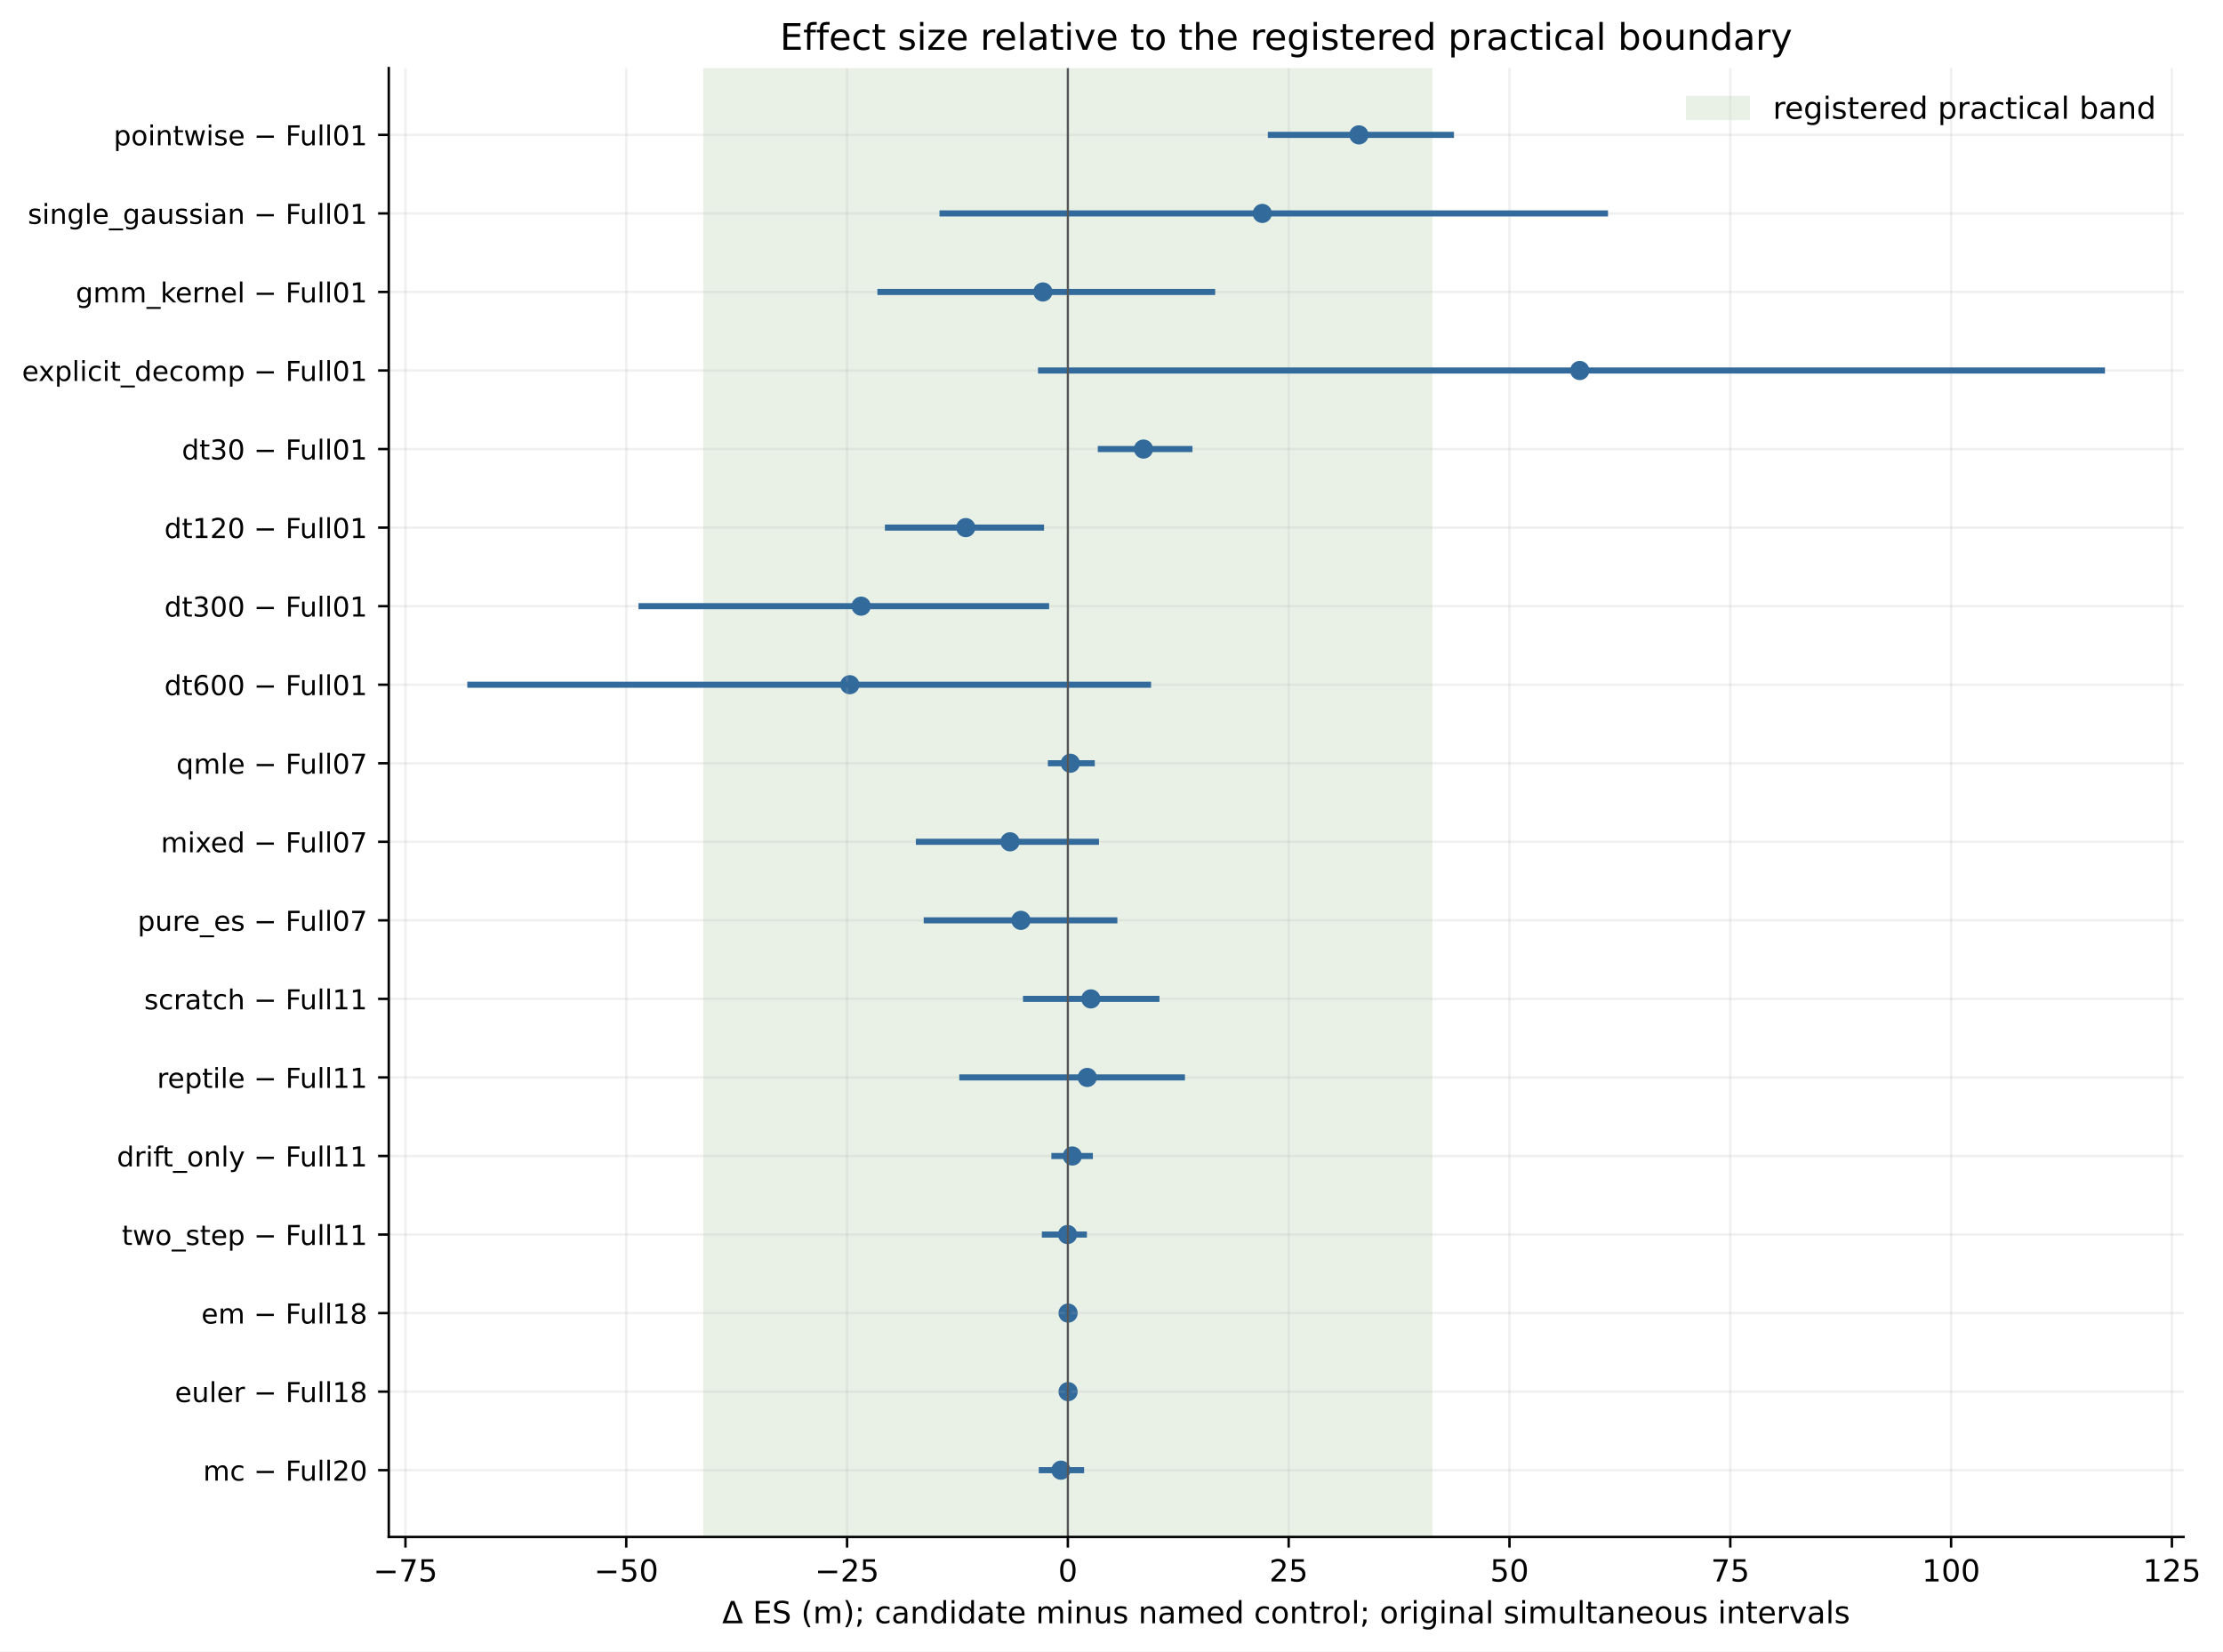
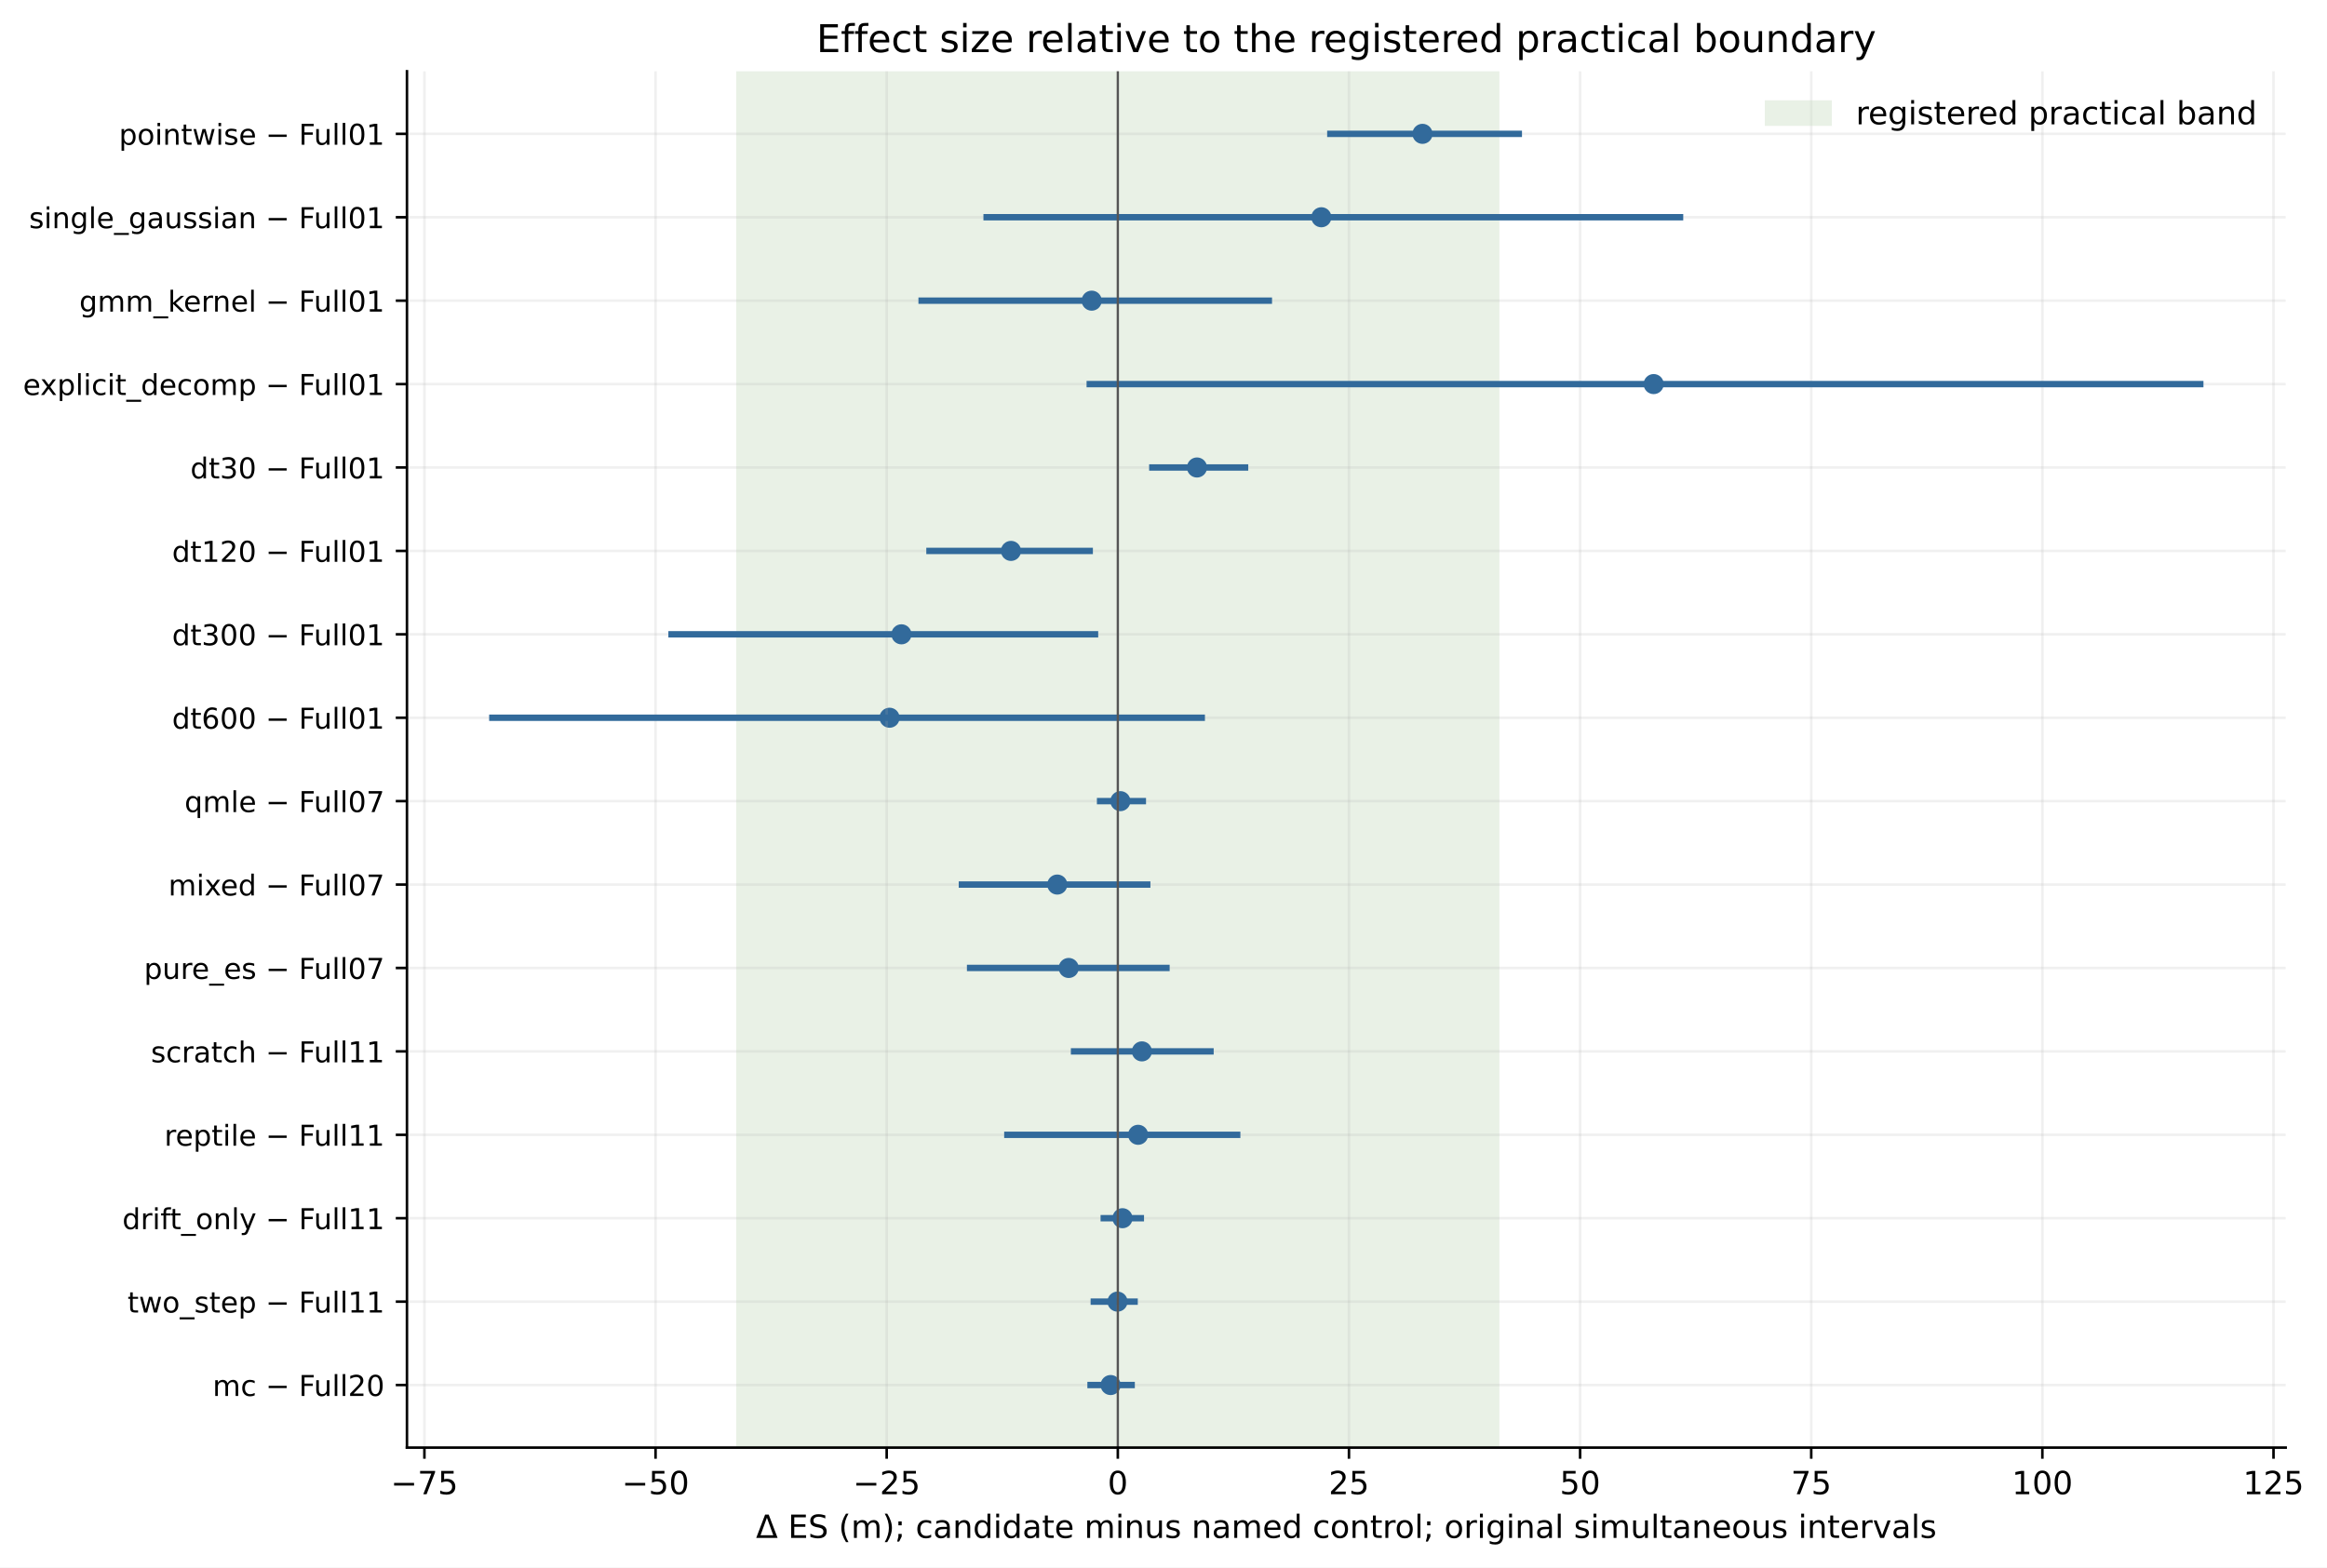
- <svg xmlns="http://www.w3.org/2000/svg" xmlns:xlink="http://www.w3.org/1999/xlink" width="728.4pt" height="541.2pt" viewBox="0 0 728.4 541.2" version="1.1">
+ <svg xmlns="http://www.w3.org/2000/svg" xmlns:xlink="http://www.w3.org/1999/xlink" width="728.4pt" height="490.8pt" viewBox="0 0 728.4 490.8" version="1.1">
  <defs>
    <style type="text/css">*{stroke-linejoin: round; stroke-linecap: butt}</style>
  </defs>
  <g id="figure_1">
    <g id="patch_1">
-       <path d="M 0 541.2  L 728.4 541.2  L 728.4 0  L 0 0  z " style="fill: #ffffff" />
+       <path d="M 0 490.8  L 728.4 490.8  L 728.4 0  L 0 0  z " style="fill: #ffffff" />
    </g>
    <g id="axes_1">
      <g id="patch_2">
-         <path d="M 127.386 503.643  L 715.459 503.643  L 715.459 22.318  L 127.386 22.318  z " style="fill: #ffffff" />
+         <path d="M 127.386 453.243  L 715.459 453.243  L 715.459 22.318  L 127.386 22.318  z " style="fill: #ffffff" />
      </g>
      <g id="patch_3">
-         <path d="M 230.957 503.643  L 468.848 503.643  L 468.848 22.318  L 230.957 22.318  z " clip-path="url(#p36a657b83f)" style="fill: #c7dcc1; opacity: 0.4; stroke: #c7dcc1; stroke-linejoin: miter" />
+         <path d="M 230.957 453.243  L 468.848 453.243  L 468.848 22.318  L 230.957 22.318  z " clip-path="url(#p48a13533ab)" style="fill: #c7dcc1; opacity: 0.4; stroke: #c7dcc1; stroke-linejoin: miter" />
      </g>
      <g id="PathCollection_1">
        <defs>
-           <path id="m4531191819" d="M 0 2.646  C 0.702 2.646 1.375 2.367 1.871 1.871  C 2.367 1.375 2.646 0.702 2.646 0  C 2.646 -0.702 2.367 -1.375 1.871 -1.871  C 1.375 -2.367 0.702 -2.646 0 -2.646  C -0.702 -2.646 -1.375 -2.367 -1.871 -1.871  C -2.367 -1.375 -2.646 -0.702 -2.646 0  C -2.646 0.702 -2.367 1.375 -1.871 1.871  C -1.375 2.367 -0.702 2.646 0 2.646  z " style="stroke: #326a9b" />
+           <path id="mdf2341ce62" d="M 0 2.646  C 0.702 2.646 1.375 2.367 1.871 1.871  C 2.367 1.375 2.646 0.702 2.646 0  C 2.646 -0.702 2.367 -1.375 1.871 -1.871  C 1.375 -2.367 0.702 -2.646 0 -2.646  C -0.702 -2.646 -1.375 -2.367 -1.871 -1.871  C -2.367 -1.375 -2.646 -0.702 -2.646 0  C -2.646 0.702 -2.367 1.375 -1.871 1.871  C -1.375 2.367 -0.702 2.646 0 2.646  z " style="stroke: #326a9b" />
        </defs>
-         <g clip-path="url(#p36a657b83f)">
-           <use xlink:href="#m4531191819" x="445.269" y="44.197" style="fill: #326a9b; stroke: #326a9b" />
+         <g clip-path="url(#p48a13533ab)">
+           <use xlink:href="#mdf2341ce62" x="445.269" y="41.906" style="fill: #326a9b; stroke: #326a9b" />
        </g>
      </g>
      <g id="PathCollection_2">
-         <g clip-path="url(#p36a657b83f)">
-           <use xlink:href="#m4531191819" x="413.611" y="69.936" style="fill: #326a9b; stroke: #326a9b" />
+         <g clip-path="url(#p48a13533ab)">
+           <use xlink:href="#mdf2341ce62" x="413.611" y="68.022" style="fill: #326a9b; stroke: #326a9b" />
        </g>
      </g>
      <g id="PathCollection_3">
-         <g clip-path="url(#p36a657b83f)">
-           <use xlink:href="#m4531191819" x="341.723" y="95.675" style="fill: #326a9b; stroke: #326a9b" />
+         <g clip-path="url(#p48a13533ab)">
+           <use xlink:href="#mdf2341ce62" x="341.723" y="94.139" style="fill: #326a9b; stroke: #326a9b" />
        </g>
      </g>
      <g id="PathCollection_4">
-         <g clip-path="url(#p36a657b83f)">
-           <use xlink:href="#m4531191819" x="517.632" y="121.414" style="fill: #326a9b; stroke: #326a9b" />
+         <g clip-path="url(#p48a13533ab)">
+           <use xlink:href="#mdf2341ce62" x="517.632" y="120.256" style="fill: #326a9b; stroke: #326a9b" />
        </g>
      </g>
      <g id="PathCollection_5">
-         <g clip-path="url(#p36a657b83f)">
-           <use xlink:href="#m4531191819" x="374.682" y="147.154" style="fill: #326a9b; stroke: #326a9b" />
+         <g clip-path="url(#p48a13533ab)">
+           <use xlink:href="#mdf2341ce62" x="374.682" y="146.372" style="fill: #326a9b; stroke: #326a9b" />
        </g>
      </g>
      <g id="PathCollection_6">
-         <g clip-path="url(#p36a657b83f)">
-           <use xlink:href="#m4531191819" x="316.455" y="172.893" style="fill: #326a9b; stroke: #326a9b" />
+         <g clip-path="url(#p48a13533ab)">
+           <use xlink:href="#mdf2341ce62" x="316.455" y="172.489" style="fill: #326a9b; stroke: #326a9b" />
        </g>
      </g>
      <g id="PathCollection_7">
-         <g clip-path="url(#p36a657b83f)">
-           <use xlink:href="#m4531191819" x="282.169" y="198.632" style="fill: #326a9b; stroke: #326a9b" />
+         <g clip-path="url(#p48a13533ab)">
+           <use xlink:href="#mdf2341ce62" x="282.169" y="198.606" style="fill: #326a9b; stroke: #326a9b" />
        </g>
      </g>
      <g id="PathCollection_8">
-         <g clip-path="url(#p36a657b83f)">
-           <use xlink:href="#m4531191819" x="278.445" y="224.372" style="fill: #326a9b; stroke: #326a9b" />
+         <g clip-path="url(#p48a13533ab)">
+           <use xlink:href="#mdf2341ce62" x="278.445" y="224.722" style="fill: #326a9b; stroke: #326a9b" />
        </g>
      </g>
      <g id="PathCollection_9">
-         <g clip-path="url(#p36a657b83f)">
-           <use xlink:href="#m4531191819" x="350.7" y="250.111" style="fill: #326a9b; stroke: #326a9b" />
+         <g clip-path="url(#p48a13533ab)">
+           <use xlink:href="#mdf2341ce62" x="350.7" y="250.839" style="fill: #326a9b; stroke: #326a9b" />
        </g>
      </g>
      <g id="PathCollection_10">
-         <g clip-path="url(#p36a657b83f)">
-           <use xlink:href="#m4531191819" x="330.946" y="275.85" style="fill: #326a9b; stroke: #326a9b" />
+         <g clip-path="url(#p48a13533ab)">
+           <use xlink:href="#mdf2341ce62" x="330.946" y="276.956" style="fill: #326a9b; stroke: #326a9b" />
        </g>
      </g>
      <g id="PathCollection_11">
-         <g clip-path="url(#p36a657b83f)">
-           <use xlink:href="#m4531191819" x="334.525" y="301.59" style="fill: #326a9b; stroke: #326a9b" />
+         <g clip-path="url(#p48a13533ab)">
+           <use xlink:href="#mdf2341ce62" x="334.525" y="303.072" style="fill: #326a9b; stroke: #326a9b" />
        </g>
      </g>
      <g id="PathCollection_12">
-         <g clip-path="url(#p36a657b83f)">
-           <use xlink:href="#m4531191819" x="357.437" y="327.329" style="fill: #326a9b; stroke: #326a9b" />
+         <g clip-path="url(#p48a13533ab)">
+           <use xlink:href="#mdf2341ce62" x="357.437" y="329.189" style="fill: #326a9b; stroke: #326a9b" />
        </g>
      </g>
      <g id="PathCollection_13">
-         <g clip-path="url(#p36a657b83f)">
-           <use xlink:href="#m4531191819" x="356.254" y="353.068" style="fill: #326a9b; stroke: #326a9b" />
+         <g clip-path="url(#p48a13533ab)">
+           <use xlink:href="#mdf2341ce62" x="356.254" y="355.306" style="fill: #326a9b; stroke: #326a9b" />
        </g>
      </g>
      <g id="PathCollection_14">
-         <g clip-path="url(#p36a657b83f)">
-           <use xlink:href="#m4531191819" x="351.363" y="378.808" style="fill: #326a9b; stroke: #326a9b" />
+         <g clip-path="url(#p48a13533ab)">
+           <use xlink:href="#mdf2341ce62" x="351.363" y="381.422" style="fill: #326a9b; stroke: #326a9b" />
        </g>
      </g>
      <g id="PathCollection_15">
-         <g clip-path="url(#p36a657b83f)">
-           <use xlink:href="#m4531191819" x="349.798" y="404.547" style="fill: #326a9b; stroke: #326a9b" />
+         <g clip-path="url(#p48a13533ab)">
+           <use xlink:href="#mdf2341ce62" x="349.798" y="407.539" style="fill: #326a9b; stroke: #326a9b" />
        </g>
      </g>
      <g id="PathCollection_16">
-         <g clip-path="url(#p36a657b83f)">
-           <use xlink:href="#m4531191819" x="349.976" y="430.286" style="fill: #326a9b; stroke: #326a9b" />
-         </g>
-       </g>
-       <g id="PathCollection_17">
-         <g clip-path="url(#p36a657b83f)">
-           <use xlink:href="#m4531191819" x="349.976" y="456.026" style="fill: #326a9b; stroke: #326a9b" />
-         </g>
-       </g>
-       <g id="PathCollection_18">
-         <g clip-path="url(#p36a657b83f)">
-           <use xlink:href="#m4531191819" x="347.647" y="481.765" style="fill: #326a9b; stroke: #326a9b" />
+         <g clip-path="url(#p48a13533ab)">
+           <use xlink:href="#mdf2341ce62" x="347.647" y="433.656" style="fill: #326a9b; stroke: #326a9b" />
        </g>
      </g>
      <g id="matplotlib.axis_1">
        <g id="xtick_1">
          <g id="line2d_1">
-             <path d="M 132.85 503.643  L 132.85 22.318  " clip-path="url(#p36a657b83f)" style="fill: none; stroke: #b0b0b0; stroke-opacity: 0.18; stroke-width: 0.8; stroke-linecap: square" />
+             <path d="M 132.85 453.243  L 132.85 22.318  " clip-path="url(#p48a13533ab)" style="fill: none; stroke: #b0b0b0; stroke-opacity: 0.18; stroke-width: 0.8; stroke-linecap: square" />
          </g>
          <g id="line2d_2">
            <defs>
-               <path id="m6f3a551aca" d="M 0 0  L 0 3.5  " style="stroke: #000000; stroke-width: 0.8" />
+               <path id="md1d6557e2c" d="M 0 0  L 0 3.5  " style="stroke: #000000; stroke-width: 0.8" />
            </defs>
            <g>
-               <use xlink:href="#m6f3a551aca" x="132.85" y="503.643" style="stroke: #000000; stroke-width: 0.8" />
+               <use xlink:href="#md1d6557e2c" x="132.85" y="453.243" style="stroke: #000000; stroke-width: 0.8" />
            </g>
          </g>
          <g id="text_1">
-             <text style="font: 10px 'DejaVu Sans'; text-anchor: middle" x="132.85" y="518.242" transform="rotate(-0 132.8501 518.2417)">−75</text>
+             <text style="font: 10px 'DejaVu Sans'; text-anchor: middle" x="132.85" y="467.842" transform="rotate(-0 132.8501 467.8417)">−75</text>
          </g>
        </g>
        <g id="xtick_2">
          <g id="line2d_3">
-             <path d="M 205.201 503.643  L 205.201 22.318  " clip-path="url(#p36a657b83f)" style="fill: none; stroke: #b0b0b0; stroke-opacity: 0.18; stroke-width: 0.8; stroke-linecap: square" />
+             <path d="M 205.201 453.243  L 205.201 22.318  " clip-path="url(#p48a13533ab)" style="fill: none; stroke: #b0b0b0; stroke-opacity: 0.18; stroke-width: 0.8; stroke-linecap: square" />
          </g>
          <g id="line2d_4">
            <g>
-               <use xlink:href="#m6f3a551aca" x="205.201" y="503.643" style="stroke: #000000; stroke-width: 0.8" />
+               <use xlink:href="#md1d6557e2c" x="205.201" y="453.243" style="stroke: #000000; stroke-width: 0.8" />
            </g>
          </g>
          <g id="text_2">
-             <text style="font: 10px 'DejaVu Sans'; text-anchor: middle" x="205.201" y="518.242" transform="rotate(-0 205.2008 518.2417)">−50</text>
+             <text style="font: 10px 'DejaVu Sans'; text-anchor: middle" x="205.201" y="467.842" transform="rotate(-0 205.2008 467.8417)">−50</text>
          </g>
        </g>
        <g id="xtick_3">
          <g id="line2d_5">
-             <path d="M 277.551 503.643  L 277.551 22.318  " clip-path="url(#p36a657b83f)" style="fill: none; stroke: #b0b0b0; stroke-opacity: 0.18; stroke-width: 0.8; stroke-linecap: square" />
+             <path d="M 277.551 453.243  L 277.551 22.318  " clip-path="url(#p48a13533ab)" style="fill: none; stroke: #b0b0b0; stroke-opacity: 0.18; stroke-width: 0.8; stroke-linecap: square" />
          </g>
          <g id="line2d_6">
            <g>
-               <use xlink:href="#m6f3a551aca" x="277.551" y="503.643" style="stroke: #000000; stroke-width: 0.8" />
+               <use xlink:href="#md1d6557e2c" x="277.551" y="453.243" style="stroke: #000000; stroke-width: 0.8" />
            </g>
          </g>
          <g id="text_3">
-             <text style="font: 10px 'DejaVu Sans'; text-anchor: middle" x="277.551" y="518.242" transform="rotate(-0 277.5515 518.2417)">−25</text>
+             <text style="font: 10px 'DejaVu Sans'; text-anchor: middle" x="277.551" y="467.842" transform="rotate(-0 277.5515 467.8417)">−25</text>
          </g>
        </g>
        <g id="xtick_4">
          <g id="line2d_7">
-             <path d="M 349.902 503.643  L 349.902 22.318  " clip-path="url(#p36a657b83f)" style="fill: none; stroke: #b0b0b0; stroke-opacity: 0.18; stroke-width: 0.8; stroke-linecap: square" />
+             <path d="M 349.902 453.243  L 349.902 22.318  " clip-path="url(#p48a13533ab)" style="fill: none; stroke: #b0b0b0; stroke-opacity: 0.18; stroke-width: 0.8; stroke-linecap: square" />
          </g>
          <g id="line2d_8">
            <g>
-               <use xlink:href="#m6f3a551aca" x="349.902" y="503.643" style="stroke: #000000; stroke-width: 0.8" />
+               <use xlink:href="#md1d6557e2c" x="349.902" y="453.243" style="stroke: #000000; stroke-width: 0.8" />
            </g>
          </g>
          <g id="text_4">
-             <text style="font: 10px 'DejaVu Sans'; text-anchor: middle" x="349.902" y="518.242" transform="rotate(-0 349.9022 518.2417)">0</text>
+             <text style="font: 10px 'DejaVu Sans'; text-anchor: middle" x="349.902" y="467.842" transform="rotate(-0 349.9022 467.8417)">0</text>
          </g>
        </g>
        <g id="xtick_5">
          <g id="line2d_9">
-             <path d="M 422.253 503.643  L 422.253 22.318  " clip-path="url(#p36a657b83f)" style="fill: none; stroke: #b0b0b0; stroke-opacity: 0.18; stroke-width: 0.8; stroke-linecap: square" />
+             <path d="M 422.253 453.243  L 422.253 22.318  " clip-path="url(#p48a13533ab)" style="fill: none; stroke: #b0b0b0; stroke-opacity: 0.18; stroke-width: 0.8; stroke-linecap: square" />
          </g>
          <g id="line2d_10">
            <g>
-               <use xlink:href="#m6f3a551aca" x="422.253" y="503.643" style="stroke: #000000; stroke-width: 0.8" />
+               <use xlink:href="#md1d6557e2c" x="422.253" y="453.243" style="stroke: #000000; stroke-width: 0.8" />
            </g>
          </g>
          <g id="text_5">
-             <text style="font: 10px 'DejaVu Sans'; text-anchor: middle" x="422.253" y="518.242" transform="rotate(-0 422.2529 518.2417)">25</text>
+             <text style="font: 10px 'DejaVu Sans'; text-anchor: middle" x="422.253" y="467.842" transform="rotate(-0 422.2529 467.8417)">25</text>
          </g>
        </g>
        <g id="xtick_6">
          <g id="line2d_11">
-             <path d="M 494.604 503.643  L 494.604 22.318  " clip-path="url(#p36a657b83f)" style="fill: none; stroke: #b0b0b0; stroke-opacity: 0.18; stroke-width: 0.8; stroke-linecap: square" />
+             <path d="M 494.604 453.243  L 494.604 22.318  " clip-path="url(#p48a13533ab)" style="fill: none; stroke: #b0b0b0; stroke-opacity: 0.18; stroke-width: 0.8; stroke-linecap: square" />
          </g>
          <g id="line2d_12">
            <g>
-               <use xlink:href="#m6f3a551aca" x="494.604" y="503.643" style="stroke: #000000; stroke-width: 0.8" />
+               <use xlink:href="#md1d6557e2c" x="494.604" y="453.243" style="stroke: #000000; stroke-width: 0.8" />
            </g>
          </g>
          <g id="text_6">
-             <text style="font: 10px 'DejaVu Sans'; text-anchor: middle" x="494.604" y="518.242" transform="rotate(-0 494.6036 518.2417)">50</text>
+             <text style="font: 10px 'DejaVu Sans'; text-anchor: middle" x="494.604" y="467.842" transform="rotate(-0 494.6036 467.8417)">50</text>
          </g>
        </g>
        <g id="xtick_7">
          <g id="line2d_13">
-             <path d="M 566.954 503.643  L 566.954 22.318  " clip-path="url(#p36a657b83f)" style="fill: none; stroke: #b0b0b0; stroke-opacity: 0.18; stroke-width: 0.8; stroke-linecap: square" />
+             <path d="M 566.954 453.243  L 566.954 22.318  " clip-path="url(#p48a13533ab)" style="fill: none; stroke: #b0b0b0; stroke-opacity: 0.18; stroke-width: 0.8; stroke-linecap: square" />
          </g>
          <g id="line2d_14">
            <g>
-               <use xlink:href="#m6f3a551aca" x="566.954" y="503.643" style="stroke: #000000; stroke-width: 0.8" />
+               <use xlink:href="#md1d6557e2c" x="566.954" y="453.243" style="stroke: #000000; stroke-width: 0.8" />
            </g>
          </g>
          <g id="text_7">
-             <text style="font: 10px 'DejaVu Sans'; text-anchor: middle" x="566.954" y="518.242" transform="rotate(-0 566.9543 518.2417)">75</text>
+             <text style="font: 10px 'DejaVu Sans'; text-anchor: middle" x="566.954" y="467.842" transform="rotate(-0 566.9543 467.8417)">75</text>
          </g>
        </g>
        <g id="xtick_8">
          <g id="line2d_15">
-             <path d="M 639.305 503.643  L 639.305 22.318  " clip-path="url(#p36a657b83f)" style="fill: none; stroke: #b0b0b0; stroke-opacity: 0.18; stroke-width: 0.8; stroke-linecap: square" />
+             <path d="M 639.305 453.243  L 639.305 22.318  " clip-path="url(#p48a13533ab)" style="fill: none; stroke: #b0b0b0; stroke-opacity: 0.18; stroke-width: 0.8; stroke-linecap: square" />
          </g>
          <g id="line2d_16">
            <g>
-               <use xlink:href="#m6f3a551aca" x="639.305" y="503.643" style="stroke: #000000; stroke-width: 0.8" />
+               <use xlink:href="#md1d6557e2c" x="639.305" y="453.243" style="stroke: #000000; stroke-width: 0.8" />
            </g>
          </g>
          <g id="text_8">
-             <text style="font: 10px 'DejaVu Sans'; text-anchor: middle" x="639.305" y="518.242" transform="rotate(-0 639.3051 518.2417)">100</text>
+             <text style="font: 10px 'DejaVu Sans'; text-anchor: middle" x="639.305" y="467.842" transform="rotate(-0 639.3051 467.8417)">100</text>
          </g>
        </g>
        <g id="xtick_9">
          <g id="line2d_17">
-             <path d="M 711.656 503.643  L 711.656 22.318  " clip-path="url(#p36a657b83f)" style="fill: none; stroke: #b0b0b0; stroke-opacity: 0.18; stroke-width: 0.8; stroke-linecap: square" />
+             <path d="M 711.656 453.243  L 711.656 22.318  " clip-path="url(#p48a13533ab)" style="fill: none; stroke: #b0b0b0; stroke-opacity: 0.18; stroke-width: 0.8; stroke-linecap: square" />
          </g>
          <g id="line2d_18">
            <g>
-               <use xlink:href="#m6f3a551aca" x="711.656" y="503.643" style="stroke: #000000; stroke-width: 0.8" />
+               <use xlink:href="#md1d6557e2c" x="711.656" y="453.243" style="stroke: #000000; stroke-width: 0.8" />
            </g>
          </g>
          <g id="text_9">
-             <text style="font: 10px 'DejaVu Sans'; text-anchor: middle" x="711.656" y="518.242" transform="rotate(-0 711.6558 518.2417)">125</text>
+             <text style="font: 10px 'DejaVu Sans'; text-anchor: middle" x="711.656" y="467.842" transform="rotate(-0 711.6558 467.8417)">125</text>
          </g>
        </g>
        <g id="text_10">
-           <text style="font: 10px 'DejaVu Sans'; text-anchor: middle" x="421.423" y="531.92" transform="rotate(-0 421.4227 531.9198)">Δ ES (m); candidate minus named control; original simultaneous intervals</text>
+           <text style="font: 10px 'DejaVu Sans'; text-anchor: middle" x="421.423" y="481.52" transform="rotate(-0 421.4227 481.5198)">Δ ES (m); candidate minus named control; original simultaneous intervals</text>
        </g>
      </g>
      <g id="matplotlib.axis_2">
        <g id="ytick_1">
          <g id="line2d_19">
-             <path d="M 127.386 44.197  L 715.459 44.197  " clip-path="url(#p36a657b83f)" style="fill: none; stroke: #b0b0b0; stroke-opacity: 0.18; stroke-width: 0.8; stroke-linecap: square" />
+             <path d="M 127.386 41.906  L 715.459 41.906  " clip-path="url(#p48a13533ab)" style="fill: none; stroke: #b0b0b0; stroke-opacity: 0.18; stroke-width: 0.8; stroke-linecap: square" />
          </g>
          <g id="line2d_20">
            <defs>
-               <path id="m021c89a154" d="M 0 0  L -3.5 0  " style="stroke: #000000; stroke-width: 0.8" />
+               <path id="m5d32165e99" d="M 0 0  L -3.5 0  " style="stroke: #000000; stroke-width: 0.8" />
            </defs>
            <g>
-               <use xlink:href="#m021c89a154" x="127.386" y="44.197" style="stroke: #000000; stroke-width: 0.8" />
+               <use xlink:href="#m5d32165e99" x="127.386" y="41.906" style="stroke: #000000; stroke-width: 0.8" />
            </g>
          </g>
          <g id="text_11">
-             <text style="font: 9px 'DejaVu Sans'; text-anchor: end" x="120.386" y="47.616" transform="rotate(-0 120.3863 47.61584)">pointwise − Full01</text>
+             <text style="font: 9px 'DejaVu Sans'; text-anchor: end" x="120.386" y="45.325" transform="rotate(-0 120.3863 45.32493)">pointwise − Full01</text>
          </g>
        </g>
        <g id="ytick_2">
          <g id="line2d_21">
-             <path d="M 127.386 69.936  L 715.459 69.936  " clip-path="url(#p36a657b83f)" style="fill: none; stroke: #b0b0b0; stroke-opacity: 0.18; stroke-width: 0.8; stroke-linecap: square" />
+             <path d="M 127.386 68.022  L 715.459 68.022  " clip-path="url(#p48a13533ab)" style="fill: none; stroke: #b0b0b0; stroke-opacity: 0.18; stroke-width: 0.8; stroke-linecap: square" />
          </g>
          <g id="line2d_22">
            <g>
-               <use xlink:href="#m021c89a154" x="127.386" y="69.936" style="stroke: #000000; stroke-width: 0.8" />
+               <use xlink:href="#m5d32165e99" x="127.386" y="68.022" style="stroke: #000000; stroke-width: 0.8" />
            </g>
          </g>
          <g id="text_12">
-             <text style="font: 9px 'DejaVu Sans'; text-anchor: end" x="120.386" y="73.355" transform="rotate(-0 120.3863 73.35515)">single_gaussian − Full01</text>
+             <text style="font: 9px 'DejaVu Sans'; text-anchor: end" x="120.386" y="71.442" transform="rotate(-0 120.3863 71.4416)">single_gaussian − Full01</text>
          </g>
        </g>
        <g id="ytick_3">
          <g id="line2d_23">
-             <path d="M 127.386 95.675  L 715.459 95.675  " clip-path="url(#p36a657b83f)" style="fill: none; stroke: #b0b0b0; stroke-opacity: 0.18; stroke-width: 0.8; stroke-linecap: square" />
+             <path d="M 127.386 94.139  L 715.459 94.139  " clip-path="url(#p48a13533ab)" style="fill: none; stroke: #b0b0b0; stroke-opacity: 0.18; stroke-width: 0.8; stroke-linecap: square" />
          </g>
          <g id="line2d_24">
            <g>
-               <use xlink:href="#m021c89a154" x="127.386" y="95.675" style="stroke: #000000; stroke-width: 0.8" />
+               <use xlink:href="#m5d32165e99" x="127.386" y="94.139" style="stroke: #000000; stroke-width: 0.8" />
            </g>
          </g>
          <g id="text_13">
-             <text style="font: 9px 'DejaVu Sans'; text-anchor: end" x="120.386" y="99.094" transform="rotate(-0 120.3863 99.09446)">gmm_kernel − Full01</text>
+             <text style="font: 9px 'DejaVu Sans'; text-anchor: end" x="120.386" y="97.558" transform="rotate(-0 120.3863 97.55828)">gmm_kernel − Full01</text>
          </g>
        </g>
        <g id="ytick_4">
          <g id="line2d_25">
-             <path d="M 127.386 121.414  L 715.459 121.414  " clip-path="url(#p36a657b83f)" style="fill: none; stroke: #b0b0b0; stroke-opacity: 0.18; stroke-width: 0.8; stroke-linecap: square" />
+             <path d="M 127.386 120.256  L 715.459 120.256  " clip-path="url(#p48a13533ab)" style="fill: none; stroke: #b0b0b0; stroke-opacity: 0.18; stroke-width: 0.8; stroke-linecap: square" />
          </g>
          <g id="line2d_26">
            <g>
-               <use xlink:href="#m021c89a154" x="127.386" y="121.414" style="stroke: #000000; stroke-width: 0.8" />
+               <use xlink:href="#m5d32165e99" x="127.386" y="120.256" style="stroke: #000000; stroke-width: 0.8" />
            </g>
          </g>
          <g id="text_14">
-             <text style="font: 9px 'DejaVu Sans'; text-anchor: end" x="120.386" y="124.834" transform="rotate(-0 120.3863 124.8338)">explicit_decomp − Full01</text>
+             <text style="font: 9px 'DejaVu Sans'; text-anchor: end" x="120.386" y="123.675" transform="rotate(-0 120.3863 123.675)">explicit_decomp − Full01</text>
          </g>
        </g>
        <g id="ytick_5">
          <g id="line2d_27">
-             <path d="M 127.386 147.154  L 715.459 147.154  " clip-path="url(#p36a657b83f)" style="fill: none; stroke: #b0b0b0; stroke-opacity: 0.18; stroke-width: 0.8; stroke-linecap: square" />
+             <path d="M 127.386 146.372  L 715.459 146.372  " clip-path="url(#p48a13533ab)" style="fill: none; stroke: #b0b0b0; stroke-opacity: 0.18; stroke-width: 0.8; stroke-linecap: square" />
          </g>
          <g id="line2d_28">
            <g>
-               <use xlink:href="#m021c89a154" x="127.386" y="147.154" style="stroke: #000000; stroke-width: 0.8" />
+               <use xlink:href="#m5d32165e99" x="127.386" y="146.372" style="stroke: #000000; stroke-width: 0.8" />
            </g>
          </g>
          <g id="text_15">
-             <text style="font: 9px 'DejaVu Sans'; text-anchor: end" x="120.386" y="150.573" transform="rotate(-0 120.3863 150.5731)">dt30 − Full01</text>
+             <text style="font: 9px 'DejaVu Sans'; text-anchor: end" x="120.386" y="149.792" transform="rotate(-0 120.3863 149.7916)">dt30 − Full01</text>
          </g>
        </g>
        <g id="ytick_6">
          <g id="line2d_29">
-             <path d="M 127.386 172.893  L 715.459 172.893  " clip-path="url(#p36a657b83f)" style="fill: none; stroke: #b0b0b0; stroke-opacity: 0.18; stroke-width: 0.8; stroke-linecap: square" />
+             <path d="M 127.386 172.489  L 715.459 172.489  " clip-path="url(#p48a13533ab)" style="fill: none; stroke: #b0b0b0; stroke-opacity: 0.18; stroke-width: 0.8; stroke-linecap: square" />
          </g>
          <g id="line2d_30">
            <g>
-               <use xlink:href="#m021c89a154" x="127.386" y="172.893" style="stroke: #000000; stroke-width: 0.8" />
+               <use xlink:href="#m5d32165e99" x="127.386" y="172.489" style="stroke: #000000; stroke-width: 0.8" />
            </g>
          </g>
          <g id="text_16">
-             <text style="font: 9px 'DejaVu Sans'; text-anchor: end" x="120.386" y="176.312" transform="rotate(-0 120.3863 176.3124)">dt120 − Full01</text>
+             <text style="font: 9px 'DejaVu Sans'; text-anchor: end" x="120.386" y="175.908" transform="rotate(-0 120.3863 175.9083)">dt120 − Full01</text>
          </g>
        </g>
        <g id="ytick_7">
          <g id="line2d_31">
-             <path d="M 127.386 198.632  L 715.459 198.632  " clip-path="url(#p36a657b83f)" style="fill: none; stroke: #b0b0b0; stroke-opacity: 0.18; stroke-width: 0.8; stroke-linecap: square" />
+             <path d="M 127.386 198.606  L 715.459 198.606  " clip-path="url(#p48a13533ab)" style="fill: none; stroke: #b0b0b0; stroke-opacity: 0.18; stroke-width: 0.8; stroke-linecap: square" />
          </g>
          <g id="line2d_32">
            <g>
-               <use xlink:href="#m021c89a154" x="127.386" y="198.632" style="stroke: #000000; stroke-width: 0.8" />
+               <use xlink:href="#m5d32165e99" x="127.386" y="198.606" style="stroke: #000000; stroke-width: 0.8" />
            </g>
          </g>
          <g id="text_17">
-             <text style="font: 9px 'DejaVu Sans'; text-anchor: end" x="120.386" y="202.052" transform="rotate(-0 120.3863 202.0517)">dt300 − Full01</text>
+             <text style="font: 9px 'DejaVu Sans'; text-anchor: end" x="120.386" y="202.025" transform="rotate(-0 120.3863 202.025)">dt300 − Full01</text>
          </g>
        </g>
        <g id="ytick_8">
          <g id="line2d_33">
-             <path d="M 127.386 224.372  L 715.459 224.372  " clip-path="url(#p36a657b83f)" style="fill: none; stroke: #b0b0b0; stroke-opacity: 0.18; stroke-width: 0.8; stroke-linecap: square" />
+             <path d="M 127.386 224.722  L 715.459 224.722  " clip-path="url(#p48a13533ab)" style="fill: none; stroke: #b0b0b0; stroke-opacity: 0.18; stroke-width: 0.8; stroke-linecap: square" />
          </g>
          <g id="line2d_34">
            <g>
-               <use xlink:href="#m021c89a154" x="127.386" y="224.372" style="stroke: #000000; stroke-width: 0.8" />
+               <use xlink:href="#m5d32165e99" x="127.386" y="224.722" style="stroke: #000000; stroke-width: 0.8" />
            </g>
          </g>
          <g id="text_18">
-             <text style="font: 9px 'DejaVu Sans'; text-anchor: end" x="120.386" y="227.791" transform="rotate(-0 120.3863 227.791)">dt600 − Full01</text>
+             <text style="font: 9px 'DejaVu Sans'; text-anchor: end" x="120.386" y="228.142" transform="rotate(-0 120.3863 228.1417)">dt600 − Full01</text>
          </g>
        </g>
        <g id="ytick_9">
          <g id="line2d_35">
-             <path d="M 127.386 250.111  L 715.459 250.111  " clip-path="url(#p36a657b83f)" style="fill: none; stroke: #b0b0b0; stroke-opacity: 0.18; stroke-width: 0.8; stroke-linecap: square" />
+             <path d="M 127.386 250.839  L 715.459 250.839  " clip-path="url(#p48a13533ab)" style="fill: none; stroke: #b0b0b0; stroke-opacity: 0.18; stroke-width: 0.8; stroke-linecap: square" />
          </g>
          <g id="line2d_36">
            <g>
-               <use xlink:href="#m021c89a154" x="127.386" y="250.111" style="stroke: #000000; stroke-width: 0.8" />
+               <use xlink:href="#m5d32165e99" x="127.386" y="250.839" style="stroke: #000000; stroke-width: 0.8" />
            </g>
          </g>
          <g id="text_19">
-             <text style="font: 9px 'DejaVu Sans'; text-anchor: end" x="120.386" y="253.53" transform="rotate(-0 120.3863 253.5303)">qmle − Full07</text>
+             <text style="font: 9px 'DejaVu Sans'; text-anchor: end" x="120.386" y="254.258" transform="rotate(-0 120.3863 254.2583)">qmle − Full07</text>
          </g>
        </g>
        <g id="ytick_10">
          <g id="line2d_37">
-             <path d="M 127.386 275.85  L 715.459 275.85  " clip-path="url(#p36a657b83f)" style="fill: none; stroke: #b0b0b0; stroke-opacity: 0.18; stroke-width: 0.8; stroke-linecap: square" />
+             <path d="M 127.386 276.956  L 715.459 276.956  " clip-path="url(#p48a13533ab)" style="fill: none; stroke: #b0b0b0; stroke-opacity: 0.18; stroke-width: 0.8; stroke-linecap: square" />
          </g>
          <g id="line2d_38">
            <g>
-               <use xlink:href="#m021c89a154" x="127.386" y="275.85" style="stroke: #000000; stroke-width: 0.8" />
+               <use xlink:href="#m5d32165e99" x="127.386" y="276.956" style="stroke: #000000; stroke-width: 0.8" />
            </g>
          </g>
          <g id="text_20">
-             <text style="font: 9px 'DejaVu Sans'; text-anchor: end" x="120.386" y="279.27" transform="rotate(-0 120.3863 279.2697)">mixed − Full07</text>
+             <text style="font: 9px 'DejaVu Sans'; text-anchor: end" x="120.386" y="280.375" transform="rotate(-0 120.3863 280.375)">mixed − Full07</text>
          </g>
        </g>
        <g id="ytick_11">
          <g id="line2d_39">
-             <path d="M 127.386 301.59  L 715.459 301.59  " clip-path="url(#p36a657b83f)" style="fill: none; stroke: #b0b0b0; stroke-opacity: 0.18; stroke-width: 0.8; stroke-linecap: square" />
+             <path d="M 127.386 303.072  L 715.459 303.072  " clip-path="url(#p48a13533ab)" style="fill: none; stroke: #b0b0b0; stroke-opacity: 0.18; stroke-width: 0.8; stroke-linecap: square" />
          </g>
          <g id="line2d_40">
            <g>
-               <use xlink:href="#m021c89a154" x="127.386" y="301.59" style="stroke: #000000; stroke-width: 0.8" />
+               <use xlink:href="#m5d32165e99" x="127.386" y="303.072" style="stroke: #000000; stroke-width: 0.8" />
            </g>
          </g>
          <g id="text_21">
-             <text style="font: 9px 'DejaVu Sans'; text-anchor: end" x="120.386" y="305.009" transform="rotate(-0 120.3863 305.009)">pure_es − Full07</text>
+             <text style="font: 9px 'DejaVu Sans'; text-anchor: end" x="120.386" y="306.492" transform="rotate(-0 120.3863 306.4917)">pure_es − Full07</text>
          </g>
        </g>
        <g id="ytick_12">
          <g id="line2d_41">
-             <path d="M 127.386 327.329  L 715.459 327.329  " clip-path="url(#p36a657b83f)" style="fill: none; stroke: #b0b0b0; stroke-opacity: 0.18; stroke-width: 0.8; stroke-linecap: square" />
+             <path d="M 127.386 329.189  L 715.459 329.189  " clip-path="url(#p48a13533ab)" style="fill: none; stroke: #b0b0b0; stroke-opacity: 0.18; stroke-width: 0.8; stroke-linecap: square" />
          </g>
          <g id="line2d_42">
            <g>
-               <use xlink:href="#m021c89a154" x="127.386" y="327.329" style="stroke: #000000; stroke-width: 0.8" />
+               <use xlink:href="#m5d32165e99" x="127.386" y="329.189" style="stroke: #000000; stroke-width: 0.8" />
            </g>
          </g>
          <g id="text_22">
-             <text style="font: 9px 'DejaVu Sans'; text-anchor: end" x="120.386" y="330.748" transform="rotate(-0 120.3863 330.7483)">scratch − Full11</text>
+             <text style="font: 9px 'DejaVu Sans'; text-anchor: end" x="120.386" y="332.608" transform="rotate(-0 120.3863 332.6084)">scratch − Full11</text>
          </g>
        </g>
        <g id="ytick_13">
          <g id="line2d_43">
-             <path d="M 127.386 353.068  L 715.459 353.068  " clip-path="url(#p36a657b83f)" style="fill: none; stroke: #b0b0b0; stroke-opacity: 0.18; stroke-width: 0.8; stroke-linecap: square" />
+             <path d="M 127.386 355.306  L 715.459 355.306  " clip-path="url(#p48a13533ab)" style="fill: none; stroke: #b0b0b0; stroke-opacity: 0.18; stroke-width: 0.8; stroke-linecap: square" />
          </g>
          <g id="line2d_44">
            <g>
-               <use xlink:href="#m021c89a154" x="127.386" y="353.068" style="stroke: #000000; stroke-width: 0.8" />
+               <use xlink:href="#m5d32165e99" x="127.386" y="355.306" style="stroke: #000000; stroke-width: 0.8" />
            </g>
          </g>
          <g id="text_23">
-             <text style="font: 9px 'DejaVu Sans'; text-anchor: end" x="120.386" y="356.488" transform="rotate(-0 120.3863 356.4876)">reptile − Full11</text>
+             <text style="font: 9px 'DejaVu Sans'; text-anchor: end" x="120.386" y="358.725" transform="rotate(-0 120.3863 358.725)">reptile − Full11</text>
          </g>
        </g>
        <g id="ytick_14">
          <g id="line2d_45">
-             <path d="M 127.386 378.808  L 715.459 378.808  " clip-path="url(#p36a657b83f)" style="fill: none; stroke: #b0b0b0; stroke-opacity: 0.18; stroke-width: 0.8; stroke-linecap: square" />
+             <path d="M 127.386 381.422  L 715.459 381.422  " clip-path="url(#p48a13533ab)" style="fill: none; stroke: #b0b0b0; stroke-opacity: 0.18; stroke-width: 0.8; stroke-linecap: square" />
          </g>
          <g id="line2d_46">
            <g>
-               <use xlink:href="#m021c89a154" x="127.386" y="378.808" style="stroke: #000000; stroke-width: 0.8" />
+               <use xlink:href="#m5d32165e99" x="127.386" y="381.422" style="stroke: #000000; stroke-width: 0.8" />
            </g>
          </g>
          <g id="text_24">
-             <text style="font: 9px 'DejaVu Sans'; text-anchor: end" x="120.386" y="382.227" transform="rotate(-0 120.3863 382.2269)">drift_only − Full11</text>
+             <text style="font: 9px 'DejaVu Sans'; text-anchor: end" x="120.386" y="384.842" transform="rotate(-0 120.3863 384.8417)">drift_only − Full11</text>
          </g>
        </g>
        <g id="ytick_15">
          <g id="line2d_47">
-             <path d="M 127.386 404.547  L 715.459 404.547  " clip-path="url(#p36a657b83f)" style="fill: none; stroke: #b0b0b0; stroke-opacity: 0.18; stroke-width: 0.8; stroke-linecap: square" />
+             <path d="M 127.386 407.539  L 715.459 407.539  " clip-path="url(#p48a13533ab)" style="fill: none; stroke: #b0b0b0; stroke-opacity: 0.18; stroke-width: 0.8; stroke-linecap: square" />
          </g>
          <g id="line2d_48">
            <g>
-               <use xlink:href="#m021c89a154" x="127.386" y="404.547" style="stroke: #000000; stroke-width: 0.8" />
+               <use xlink:href="#m5d32165e99" x="127.386" y="407.539" style="stroke: #000000; stroke-width: 0.8" />
            </g>
          </g>
          <g id="text_25">
-             <text style="font: 9px 'DejaVu Sans'; text-anchor: end" x="120.386" y="407.966" transform="rotate(-0 120.3863 407.9662)">two_step − Full11</text>
+             <text style="font: 9px 'DejaVu Sans'; text-anchor: end" x="120.386" y="410.958" transform="rotate(-0 120.3863 410.9584)">two_step − Full11</text>
          </g>
        </g>
        <g id="ytick_16">
          <g id="line2d_49">
-             <path d="M 127.386 430.286  L 715.459 430.286  " clip-path="url(#p36a657b83f)" style="fill: none; stroke: #b0b0b0; stroke-opacity: 0.18; stroke-width: 0.8; stroke-linecap: square" />
+             <path d="M 127.386 433.656  L 715.459 433.656  " clip-path="url(#p48a13533ab)" style="fill: none; stroke: #b0b0b0; stroke-opacity: 0.18; stroke-width: 0.8; stroke-linecap: square" />
          </g>
          <g id="line2d_50">
            <g>
-               <use xlink:href="#m021c89a154" x="127.386" y="430.286" style="stroke: #000000; stroke-width: 0.8" />
+               <use xlink:href="#m5d32165e99" x="127.386" y="433.656" style="stroke: #000000; stroke-width: 0.8" />
            </g>
          </g>
          <g id="text_26">
-             <text style="font: 9px 'DejaVu Sans'; text-anchor: end" x="120.386" y="433.706" transform="rotate(-0 120.3863 433.7055)">em − Full18</text>
-           </g>
-         </g>
-         <g id="ytick_17">
-           <g id="line2d_51">
-             <path d="M 127.386 456.026  L 715.459 456.026  " clip-path="url(#p36a657b83f)" style="fill: none; stroke: #b0b0b0; stroke-opacity: 0.18; stroke-width: 0.8; stroke-linecap: square" />
-           </g>
-           <g id="line2d_52">
-             <g>
-               <use xlink:href="#m021c89a154" x="127.386" y="456.026" style="stroke: #000000; stroke-width: 0.8" />
-             </g>
-           </g>
-           <g id="text_27">
-             <text style="font: 9px 'DejaVu Sans'; text-anchor: end" x="120.386" y="459.445" transform="rotate(-0 120.3863 459.4448)">euler − Full18</text>
-           </g>
-         </g>
-         <g id="ytick_18">
-           <g id="line2d_53">
-             <path d="M 127.386 481.765  L 715.459 481.765  " clip-path="url(#p36a657b83f)" style="fill: none; stroke: #b0b0b0; stroke-opacity: 0.18; stroke-width: 0.8; stroke-linecap: square" />
-           </g>
-           <g id="line2d_54">
-             <g>
-               <use xlink:href="#m021c89a154" x="127.386" y="481.765" style="stroke: #000000; stroke-width: 0.8" />
-             </g>
-           </g>
-           <g id="text_28">
-             <text style="font: 9px 'DejaVu Sans'; text-anchor: end" x="120.386" y="485.184" transform="rotate(-0 120.3863 485.1842)">mc − Full20</text>
-           </g>
-         </g>
+             <text style="font: 9px 'DejaVu Sans'; text-anchor: end" x="120.386" y="437.075" transform="rotate(-0 120.3863 437.0751)">mc − Full20</text>
+           </g>
+         </g>
+       </g>
+       <g id="line2d_51">
+         <path d="M 416.429 41.906  L 475.413 41.906  " clip-path="url(#p48a13533ab)" style="fill: none; stroke: #326a9b; stroke-width: 2; stroke-linecap: square" />
+       </g>
+       <g id="line2d_52">
+         <path d="M 308.835 68.022  L 525.889 68.022  " clip-path="url(#p48a13533ab)" style="fill: none; stroke: #326a9b; stroke-width: 2; stroke-linecap: square" />
+       </g>
+       <g id="line2d_53">
+         <path d="M 288.491 94.139  L 397.172 94.139  " clip-path="url(#p48a13533ab)" style="fill: none; stroke: #326a9b; stroke-width: 2; stroke-linecap: square" />
+       </g>
+       <g id="line2d_54">
+         <path d="M 341.119 120.256  L 688.728 120.256  " clip-path="url(#p48a13533ab)" style="fill: none; stroke: #326a9b; stroke-width: 2; stroke-linecap: square" />
      </g>
      <g id="line2d_55">
-         <path d="M 416.429 44.197  L 475.413 44.197  " clip-path="url(#p36a657b83f)" style="fill: none; stroke: #326a9b; stroke-width: 2; stroke-linecap: square" />
+         <path d="M 360.706 146.372  L 389.729 146.372  " clip-path="url(#p48a13533ab)" style="fill: none; stroke: #326a9b; stroke-width: 2; stroke-linecap: square" />
      </g>
      <g id="line2d_56">
-         <path d="M 308.835 69.936  L 525.889 69.936  " clip-path="url(#p36a657b83f)" style="fill: none; stroke: #326a9b; stroke-width: 2; stroke-linecap: square" />
+         <path d="M 290.95 172.489  L 341.098 172.489  " clip-path="url(#p48a13533ab)" style="fill: none; stroke: #326a9b; stroke-width: 2; stroke-linecap: square" />
      </g>
      <g id="line2d_57">
-         <path d="M 288.491 95.675  L 397.172 95.675  " clip-path="url(#p36a657b83f)" style="fill: none; stroke: #326a9b; stroke-width: 2; stroke-linecap: square" />
+         <path d="M 210.211 198.606  L 342.761 198.606  " clip-path="url(#p48a13533ab)" style="fill: none; stroke: #326a9b; stroke-width: 2; stroke-linecap: square" />
      </g>
      <g id="line2d_58">
-         <path d="M 341.119 121.414  L 688.728 121.414  " clip-path="url(#p36a657b83f)" style="fill: none; stroke: #326a9b; stroke-width: 2; stroke-linecap: square" />
+         <path d="M 154.117 224.722  L 376.171 224.722  " clip-path="url(#p48a13533ab)" style="fill: none; stroke: #326a9b; stroke-width: 2; stroke-linecap: square" />
      </g>
      <g id="line2d_59">
-         <path d="M 360.706 147.154  L 389.729 147.154  " clip-path="url(#p36a657b83f)" style="fill: none; stroke: #326a9b; stroke-width: 2; stroke-linecap: square" />
+         <path d="M 344.355 250.839  L 357.729 250.839  " clip-path="url(#p48a13533ab)" style="fill: none; stroke: #326a9b; stroke-width: 2; stroke-linecap: square" />
      </g>
      <g id="line2d_60">
-         <path d="M 290.95 172.893  L 341.098 172.893  " clip-path="url(#p36a657b83f)" style="fill: none; stroke: #326a9b; stroke-width: 2; stroke-linecap: square" />
+         <path d="M 301.104 276.956  L 359.104 276.956  " clip-path="url(#p48a13533ab)" style="fill: none; stroke: #326a9b; stroke-width: 2; stroke-linecap: square" />
      </g>
      <g id="line2d_61">
-         <path d="M 210.211 198.632  L 342.761 198.632  " clip-path="url(#p36a657b83f)" style="fill: none; stroke: #326a9b; stroke-width: 2; stroke-linecap: square" />
+         <path d="M 303.668 303.072  L 365.124 303.072  " clip-path="url(#p48a13533ab)" style="fill: none; stroke: #326a9b; stroke-width: 2; stroke-linecap: square" />
      </g>
      <g id="line2d_62">
-         <path d="M 154.117 224.372  L 376.171 224.372  " clip-path="url(#p36a657b83f)" style="fill: none; stroke: #326a9b; stroke-width: 2; stroke-linecap: square" />
+         <path d="M 336.202 329.189  L 378.909 329.189  " clip-path="url(#p48a13533ab)" style="fill: none; stroke: #326a9b; stroke-width: 2; stroke-linecap: square" />
      </g>
      <g id="line2d_63">
-         <path d="M 344.355 250.111  L 357.729 250.111  " clip-path="url(#p36a657b83f)" style="fill: none; stroke: #326a9b; stroke-width: 2; stroke-linecap: square" />
+         <path d="M 315.329 355.306  L 387.263 355.306  " clip-path="url(#p48a13533ab)" style="fill: none; stroke: #326a9b; stroke-width: 2; stroke-linecap: square" />
      </g>
      <g id="line2d_64">
-         <path d="M 301.104 275.85  L 359.104 275.85  " clip-path="url(#p36a657b83f)" style="fill: none; stroke: #326a9b; stroke-width: 2; stroke-linecap: square" />
+         <path d="M 345.499 381.422  L 357.1 381.422  " clip-path="url(#p48a13533ab)" style="fill: none; stroke: #326a9b; stroke-width: 2; stroke-linecap: square" />
      </g>
      <g id="line2d_65">
-         <path d="M 303.668 301.59  L 365.124 301.59  " clip-path="url(#p36a657b83f)" style="fill: none; stroke: #326a9b; stroke-width: 2; stroke-linecap: square" />
+         <path d="M 342.384 407.539  L 355.15 407.539  " clip-path="url(#p48a13533ab)" style="fill: none; stroke: #326a9b; stroke-width: 2; stroke-linecap: square" />
      </g>
      <g id="line2d_66">
-         <path d="M 336.202 327.329  L 378.909 327.329  " clip-path="url(#p36a657b83f)" style="fill: none; stroke: #326a9b; stroke-width: 2; stroke-linecap: square" />
+         <path d="M 341.372 433.656  L 354.226 433.656  " clip-path="url(#p48a13533ab)" style="fill: none; stroke: #326a9b; stroke-width: 2; stroke-linecap: square" />
      </g>
      <g id="line2d_67">
-         <path d="M 315.329 353.068  L 387.263 353.068  " clip-path="url(#p36a657b83f)" style="fill: none; stroke: #326a9b; stroke-width: 2; stroke-linecap: square" />
-       </g>
-       <g id="line2d_68">
-         <path d="M 345.499 378.808  L 357.1 378.808  " clip-path="url(#p36a657b83f)" style="fill: none; stroke: #326a9b; stroke-width: 2; stroke-linecap: square" />
-       </g>
-       <g id="line2d_69">
-         <path d="M 342.384 404.547  L 355.15 404.547  " clip-path="url(#p36a657b83f)" style="fill: none; stroke: #326a9b; stroke-width: 2; stroke-linecap: square" />
-       </g>
-       <g id="line2d_70">
-         <path d="M 349.925 430.286  L 350.05 430.286  " clip-path="url(#p36a657b83f)" style="fill: none; stroke: #326a9b; stroke-width: 2; stroke-linecap: square" />
-       </g>
-       <g id="line2d_71">
-         <path d="M 349.925 456.026  L 350.05 456.026  " clip-path="url(#p36a657b83f)" style="fill: none; stroke: #326a9b; stroke-width: 2; stroke-linecap: square" />
-       </g>
-       <g id="line2d_72">
-         <path d="M 341.372 481.765  L 354.226 481.765  " clip-path="url(#p36a657b83f)" style="fill: none; stroke: #326a9b; stroke-width: 2; stroke-linecap: square" />
-       </g>
-       <g id="line2d_73">
-         <path d="M 349.902 503.643  L 349.902 22.318  " clip-path="url(#p36a657b83f)" style="fill: none; stroke: #555555; stroke-width: 0.7; stroke-linecap: square" />
+         <path d="M 349.902 453.243  L 349.902 22.318  " clip-path="url(#p48a13533ab)" style="fill: none; stroke: #555555; stroke-width: 0.7; stroke-linecap: square" />
      </g>
      <g id="patch_4">
-         <path d="M 127.386 503.643  L 127.386 22.318  " style="fill: none; stroke: #000000; stroke-width: 0.8; stroke-linejoin: miter; stroke-linecap: square" />
+         <path d="M 127.386 453.243  L 127.386 22.318  " style="fill: none; stroke: #000000; stroke-width: 0.8; stroke-linejoin: miter; stroke-linecap: square" />
      </g>
      <g id="patch_5">
-         <path d="M 127.386 503.643  L 715.459 503.643  " style="fill: none; stroke: #000000; stroke-width: 0.8; stroke-linejoin: miter; stroke-linecap: square" />
-       </g>
-       <g id="text_29">
+         <path d="M 127.386 453.243  L 715.459 453.243  " style="fill: none; stroke: #000000; stroke-width: 0.8; stroke-linejoin: miter; stroke-linecap: square" />
+       </g>
+       <g id="text_27">
        <text style="font: 12px 'DejaVu Sans'; text-anchor: middle" x="421.423" y="16.318" transform="rotate(-0 421.4227 16.31812)">Effect size relative to the registered practical boundary</text>
      </g>
      <g id="legend_1">
        <g id="patch_6">
          <path d="M 552.915 38.917  L 572.915 38.917  L 572.915 31.917  L 552.915 31.917  z " style="fill: #c7dcc1; opacity: 0.4; stroke: #c7dcc1; stroke-linejoin: miter" />
        </g>
-         <g id="text_30">
+         <g id="text_28">
          <text style="font: 10px 'DejaVu Sans'; text-anchor: start" x="580.915" y="38.917" transform="rotate(-0 580.9153 38.91656)">registered practical band</text>
        </g>
      </g>
    </g>
  </g>
  <defs>
-     <clipPath id="p36a657b83f">
-       <rect x="127.386" y="22.318" width="588.073" height="481.325" />
+     <clipPath id="p48a13533ab">
+       <rect x="127.386" y="22.318" width="588.073" height="430.925" />
    </clipPath>
  </defs>
</svg>
